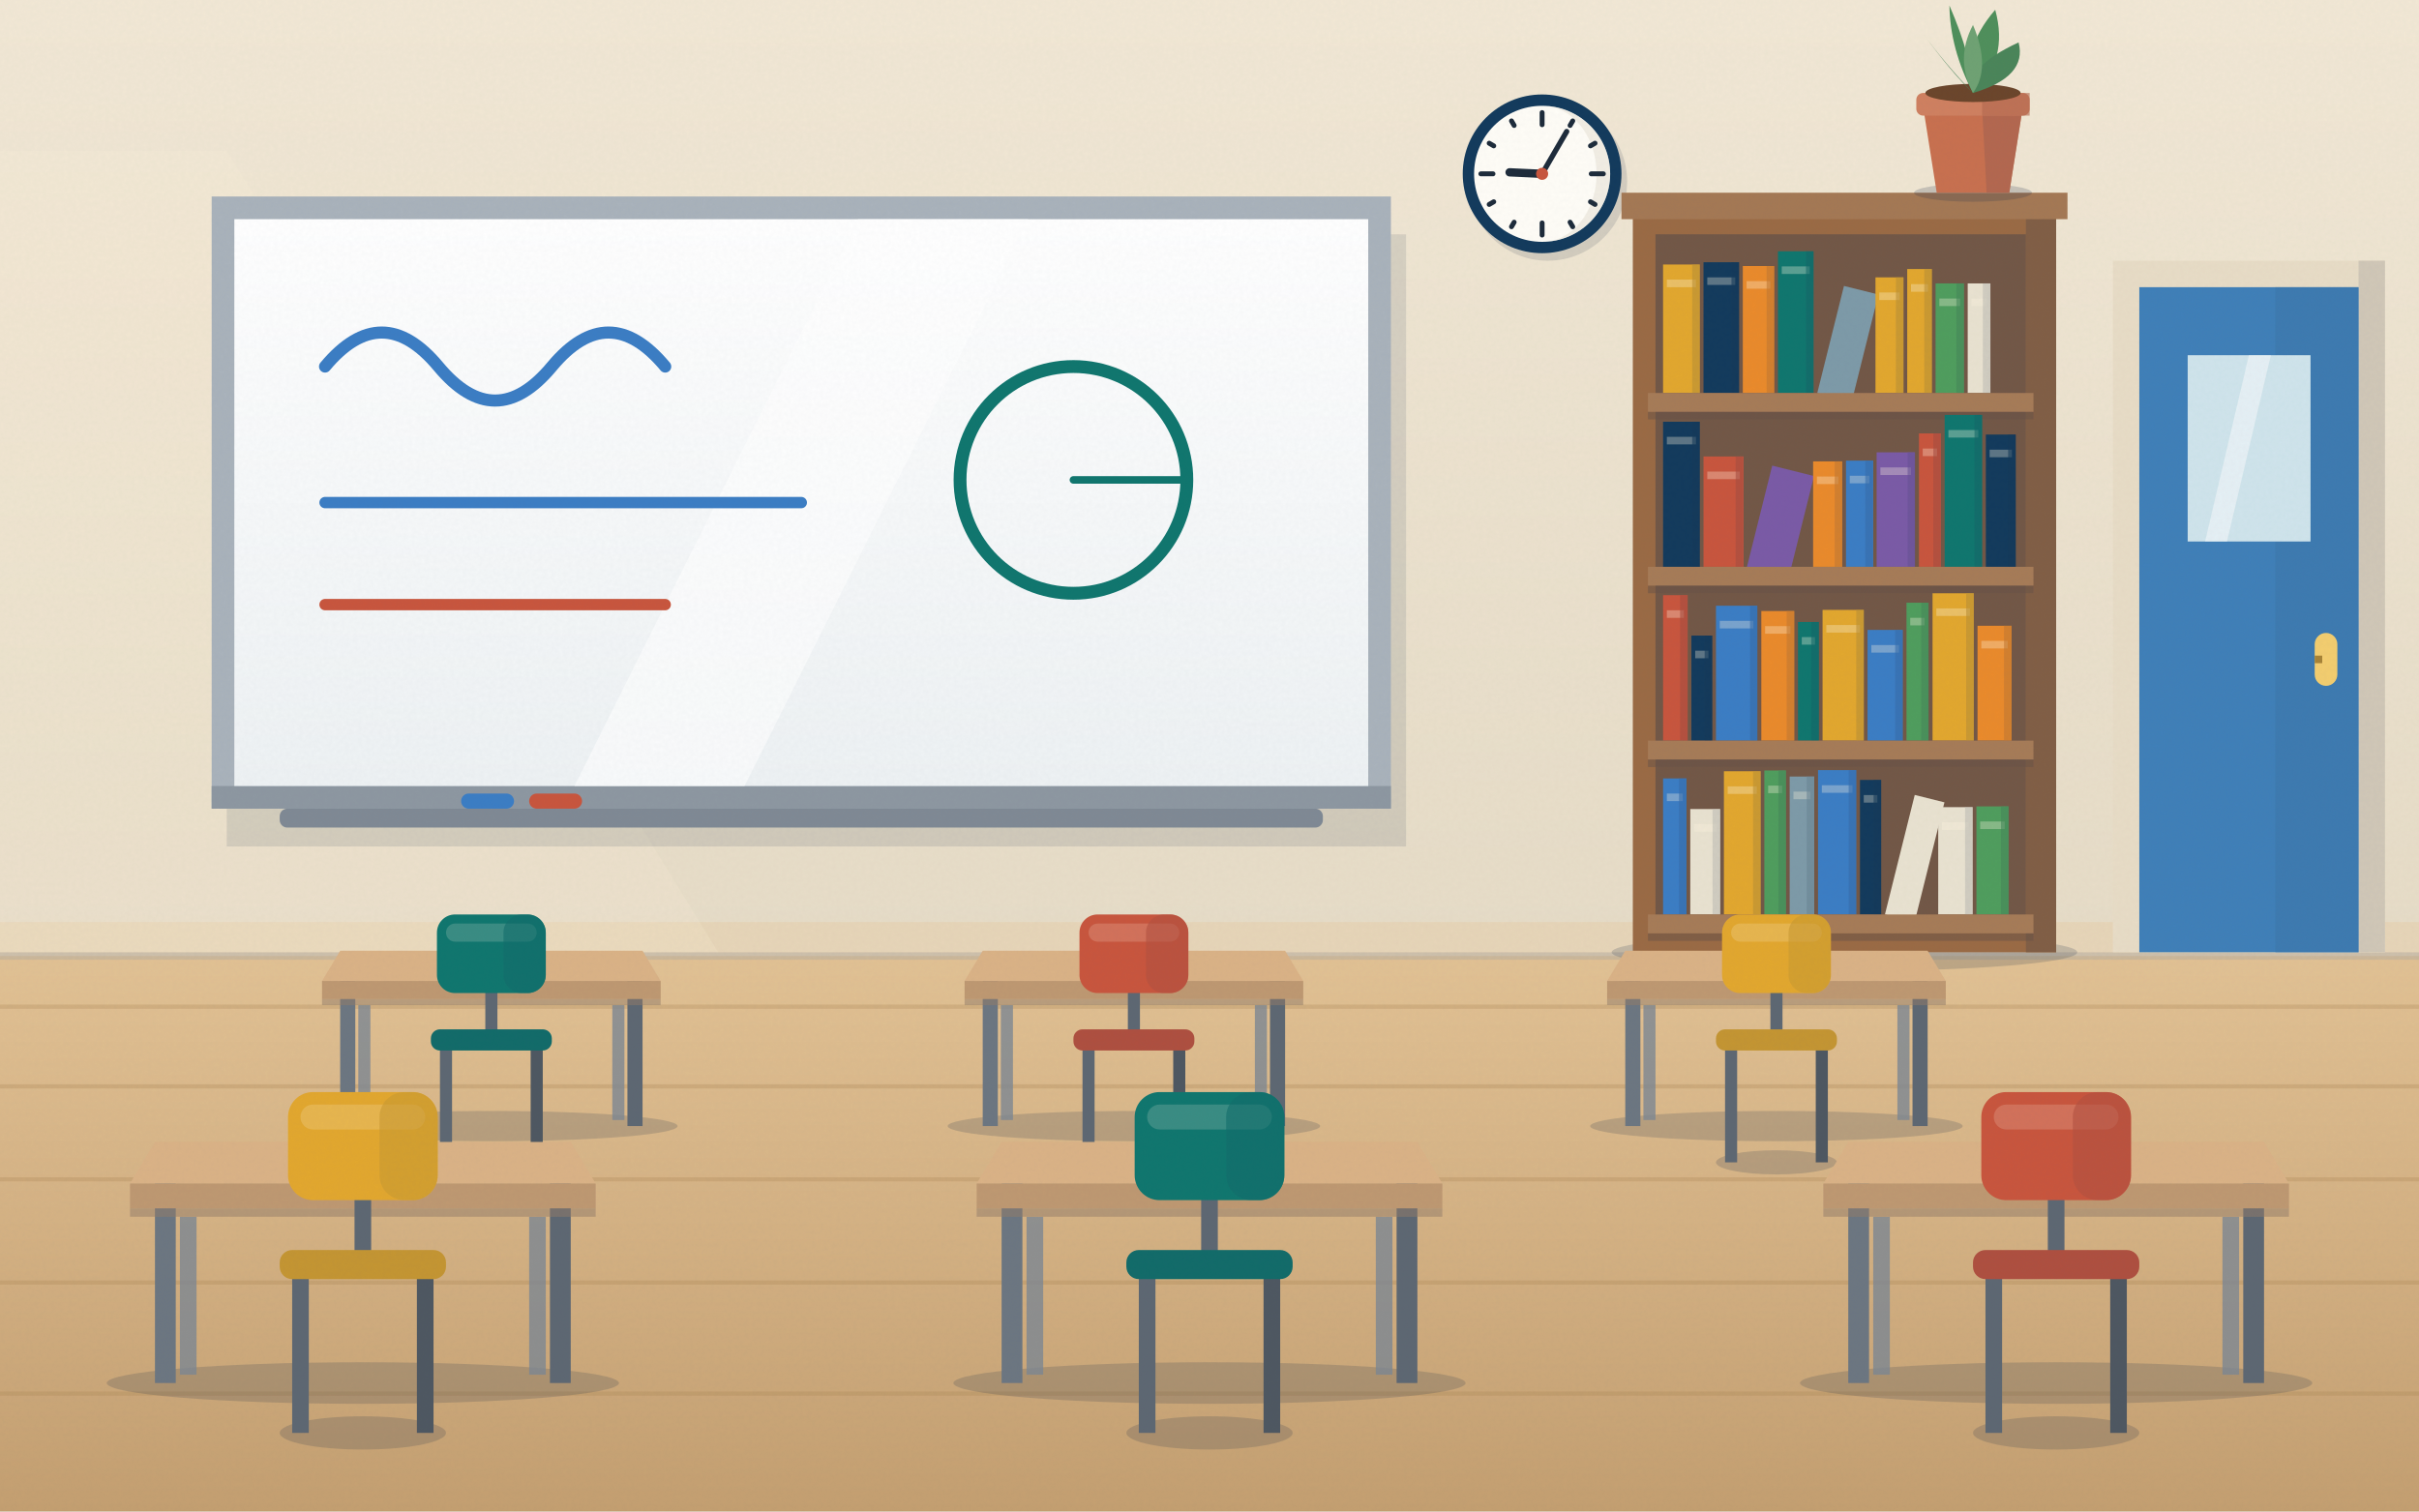
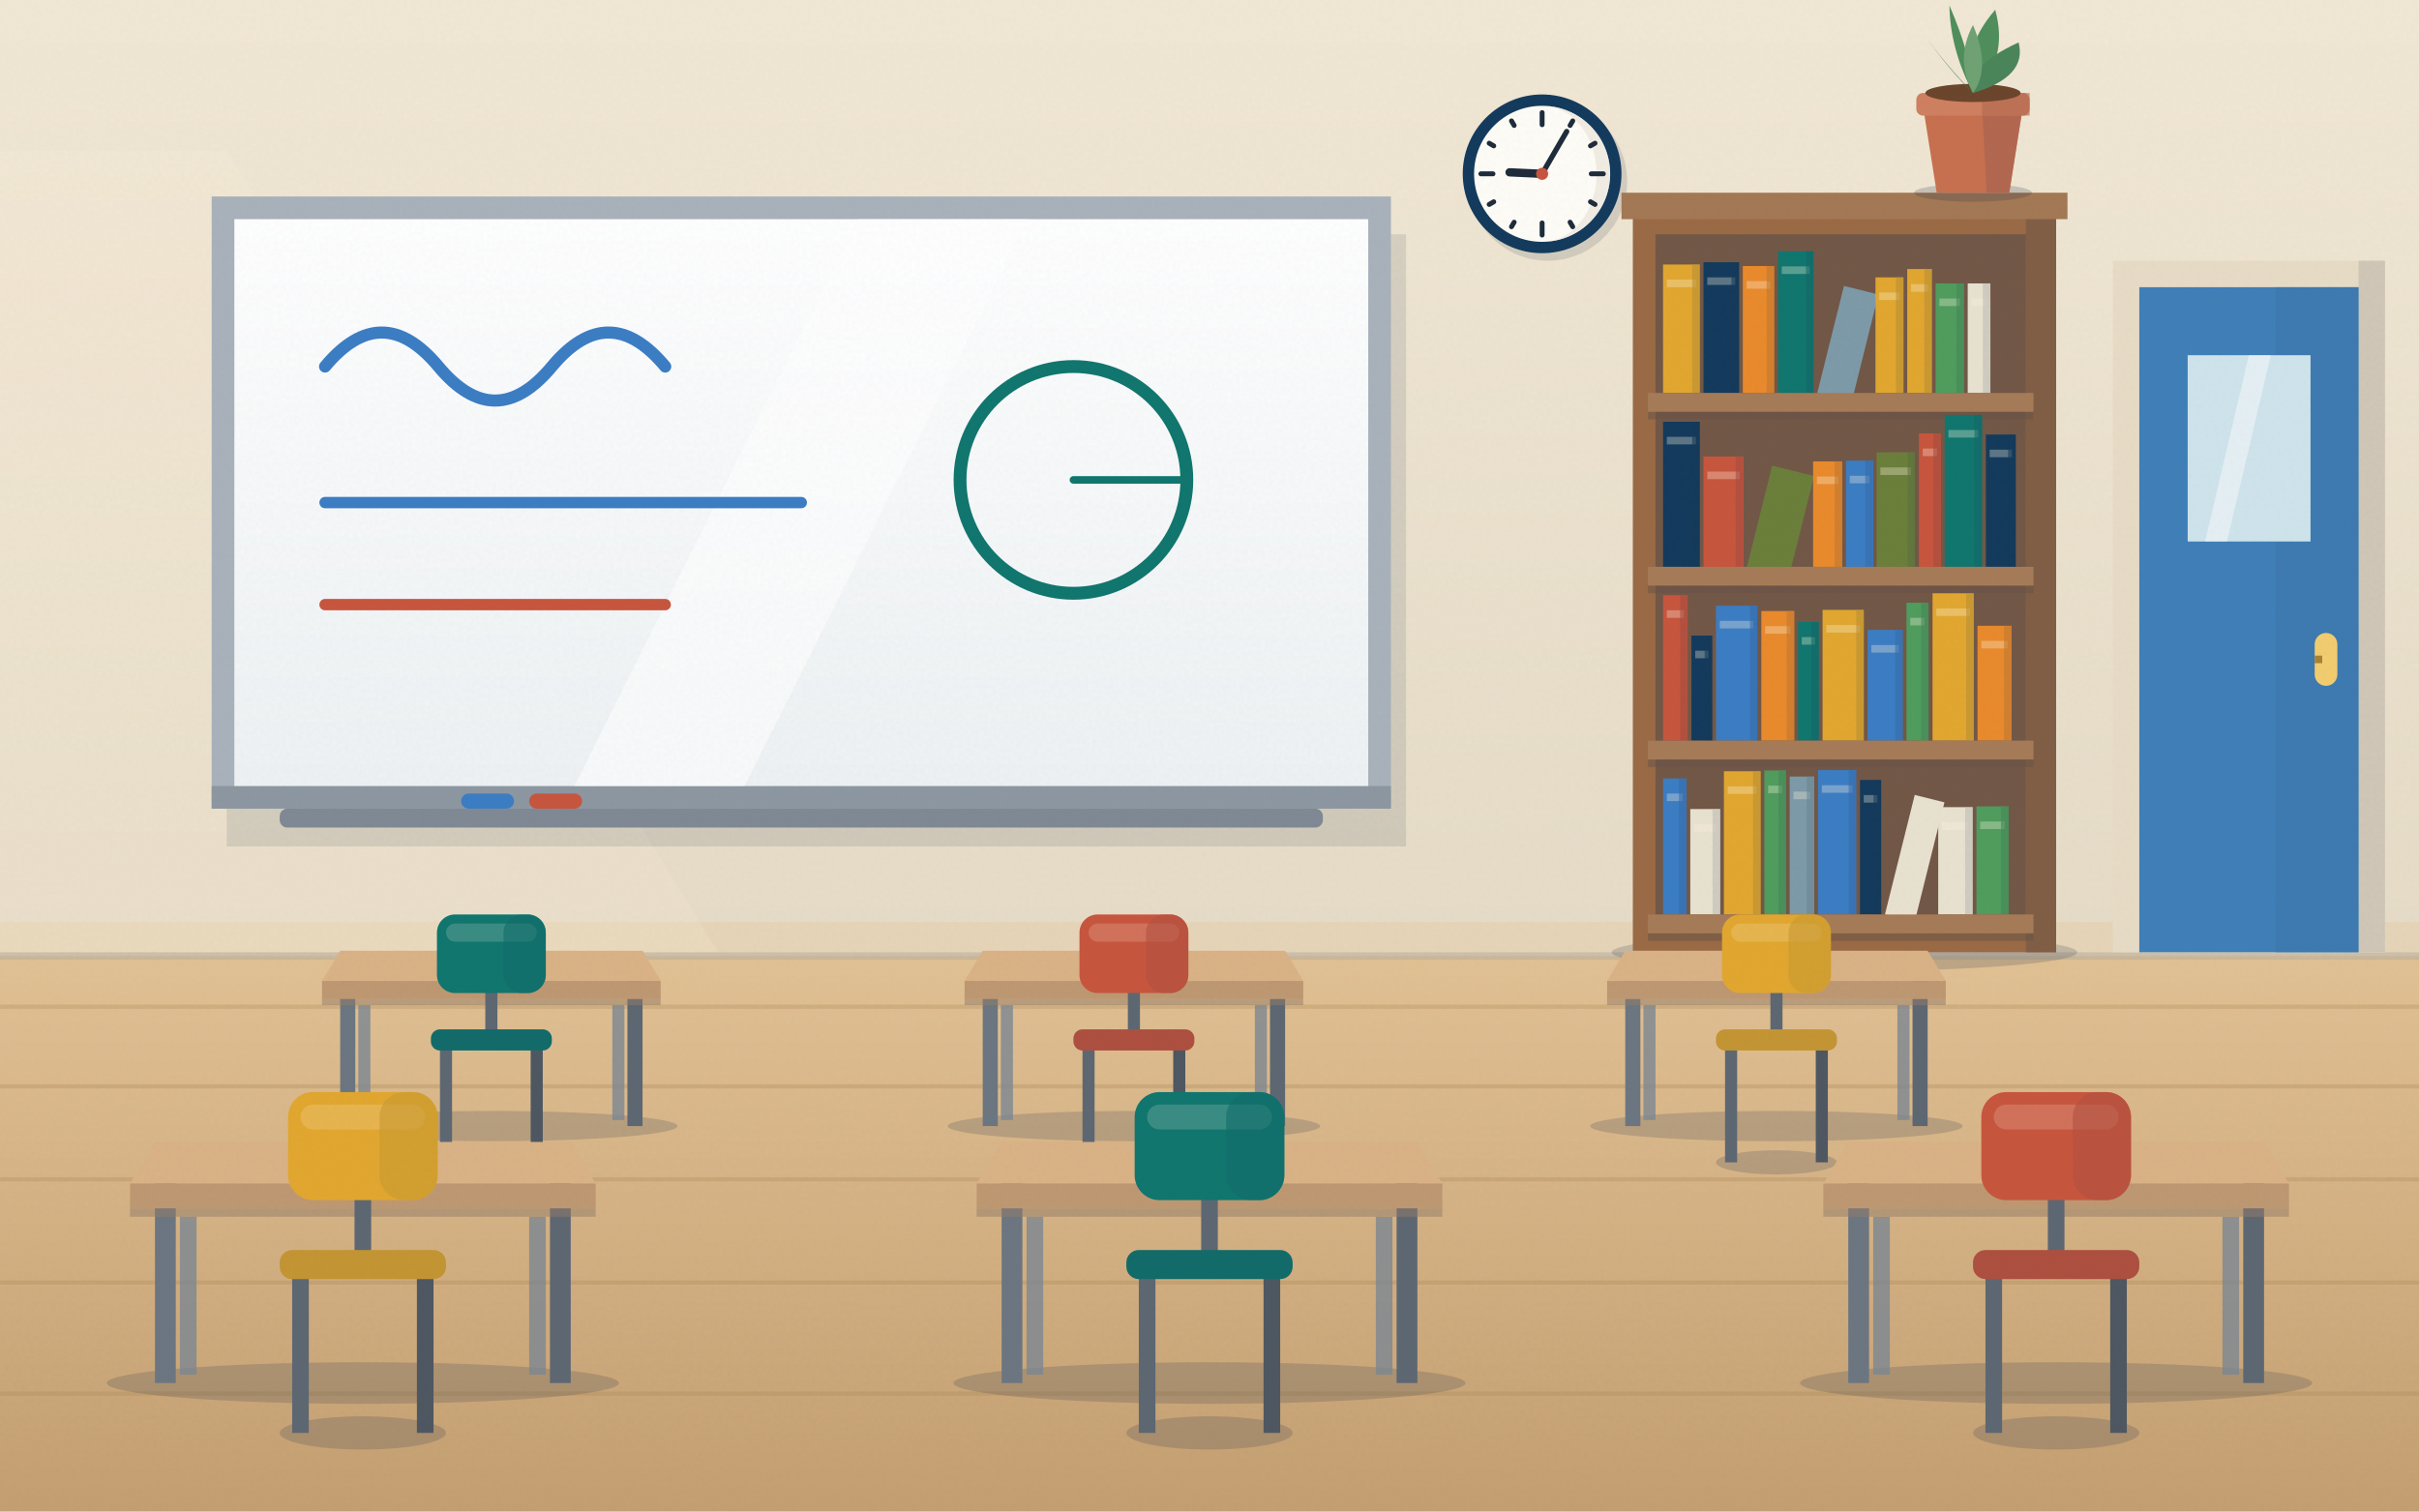
<svg xmlns="http://www.w3.org/2000/svg" viewBox="0 0 640 400" width="640" height="400" role="img">
  <defs>
    <filter id="grain" x="0" y="0" width="100%" height="100%">
      <feTurbulence type="fractalNoise" baseFrequency=".9" numOctaves="2" seed="7" stitchTiles="stitch" />
      <feColorMatrix values="0 0 0 0 .1  0 0 0 0 .12  0 0 0 0 .16  0 0 0 .55 0" />
      <feComposite in2="SourceGraphic" operator="in" />
    </filter>
    <linearGradient id="lg1" x1="0" y1="0" x2="0" y2="1">
      <stop offset="0" stop-color="#f2e8d5" />
      <stop offset="1" stop-color="#e7dcc7" />
    </linearGradient>
    <linearGradient id="lg2" x1="0" y1="0" x2="0" y2="1">
      <stop offset="0" stop-color="#e2c294" />
      <stop offset="0.5" stop-color="#d4b183" />
      <stop offset="1" stop-color="#c49f70" />
    </linearGradient>
    <linearGradient id="lg3" x1="0" y1="0" x2="0" y2="1">
      <stop offset="0" stop-color="#ffffff" />
      <stop offset="1" stop-color="#eef2f4" />
    </linearGradient>
  </defs>
  <g stroke-linejoin="round" stroke-linecap="round">
    <rect x="0" y="0" width="640" height="252" fill="url(#lg1)" />
    <rect x="0" y="252" width="640" height="148" fill="url(#lg2)" />
    <path d="M0 266.4H640M0 287.5H640M0 312.1H640M0 339.4H640M0 368.8H640" fill="none" stroke="#a9804f" stroke-width="1.1" stroke-linecap="round" stroke-linejoin="round" opacity=".28" />
    <rect x="0" y="244" width="640" height="9" fill="#e7d5b8" />
    <rect x="0" y="252" width="640" height="2" fill="#b4ac9d" opacity=".5" />
    <polygon points="0,40 60,40 190,252 0,252" fill="#fff3d6" opacity="0.16" />
    <g>
      <rect x="60" y="62" width="312" height="162" fill="#1c2f4a" opacity=".12" />
      <rect x="56" y="52" width="312" height="162" fill="#a9b2bb" />
      <rect x="56" y="208" width="312" height="6" fill="#8d97a1" />
      <rect x="62" y="58" width="300" height="150" fill="url(#lg3)" />
      <polygon points="227,58 272,58 197,208 152,208" fill="#ffffff" opacity=".6" />
      <rect x="74" y="214" width="276" height="5" fill="#7f8994" rx="2" />
      <rect x="122" y="210" width="14" height="4" fill="#3b7dc4" rx="2" />
      <rect x="140" y="210" width="14" height="4" fill="#c8553d" rx="2" />
      <path d="M86 97 q15 -18 30 0 t30 0 t30 0" fill="none" stroke="#3b7dc4" stroke-width="3.2" stroke-linecap="round" stroke-linejoin="round" />
      <path d="M86 133L212 133" stroke="#3b7dc4" stroke-width="3" stroke-linecap="round" fill="none" />
      <path d="M86 160L176 160" stroke="#c8553d" stroke-width="3" stroke-linecap="round" fill="none" />
      <circle cx="284" cy="127" r="30" fill="none" stroke="#0f766e" stroke-width="3.4" />
      <path d="M284 127L314 127" stroke="#0f766e" stroke-width="2" stroke-linecap="round" fill="none" />
    </g>
    <g>
      <circle cx="409.5" cy="48" r="21" fill="#1c2f4a" opacity=".14" />
      <circle cx="408" cy="46" r="21" fill="#123a5c" />
      <circle cx="408" cy="46" r="18" fill="#fffdf7" />
      <path d="M408 28 A18 18 0 0 1 408 64 A14.4 18 0 0 0 408 28Z" fill="#e7e2d6" opacity=".55" />
      <path d="M408 33.0L408 29.8M415.4 33.2L416.1 32.0M420.8 38.6L422.0 37.9M421.0 46L424.2 46M420.8 53.4L422.0 54.1M415.4 58.8L416.1 60.0M408 59.0L408 62.2M400.6 58.8L399.9 60.0M395.2 53.4L394.0 54.1M395.0 46L391.8 46M395.2 38.6L394.0 37.9M400.6 33.2L399.9 32.0" fill="none" stroke="#1d2b3a" stroke-width="1.3" stroke-linecap="round" stroke-linejoin="round" />
      <path d="M408 46L399.4 45.6" stroke="#1d2b3a" stroke-width="2.2" stroke-linecap="round" fill="none" />
      <path d="M408 46L414.5 34.8" stroke="#1d2b3a" stroke-width="1.4" stroke-linecap="round" fill="none" />
      <circle cx="408" cy="46" r="1.6" fill="#c8553d" />
    </g>
    <g>
      <ellipse cx="488" cy="252" rx="61.6" ry="5" fill="#1c2f4a" opacity="0.18" />
      <rect x="432" y="56" width="112" height="196" fill="#9a6a44" />
      <rect x="536" y="56" width="8" height="196" fill="#815e45" />
      <rect x="438" y="62" width="98" height="184" fill="#725746" />
      <rect x="440" y="70.0" width="9.7" height="34.0" fill="#e2a72e" />
      <rect x="441" y="74.0" width="7.7" height="2" fill="#efcb7e" opacity=".7" />
      <rect x="447.7" y="70.0" width="2" height="34.0" fill="#ba8f34" opacity=".6" />
      <rect x="450.7" y="69.4" width="9.4" height="34.6" fill="#123a5c" />
      <rect x="451.7" y="73.4" width="7.4" height="2" fill="#7d8f97" opacity=".7" />
      <rect x="458.1" y="69.4" width="2" height="34.6" fill="#143858" opacity=".6" />
      <rect x="461.1" y="70.4" width="8.3" height="33.6" fill="#ea8a2b" />
      <rect x="462.1" y="74.4" width="6.3" height="2" fill="#f3bb7c" opacity=".7" />
      <rect x="467.4" y="70.4" width="2" height="33.6" fill="#c17831" opacity=".6" />
      <rect x="470.4" y="66.5" width="9.4" height="37.5" fill="#0f766e" />
      <rect x="471.4" y="70.5" width="7.4" height="2" fill="#7bb0a1" opacity=".7" />
      <rect x="477.8" y="66.5" width="2" height="37.5" fill="#126867" opacity=".6" />
      <g transform="rotate(14 480.8 104)">
        <rect x="480.8" y="74.8" width="9.4" height="29.2" fill="#7d9aa8" />
      </g>
      <rect x="496.2" y="73.4" width="7.4" height="30.6" fill="#e2a72e" />
      <rect x="497.2" y="77.4" width="5.4" height="2" fill="#efcb7e" opacity=".7" />
      <rect x="501.6" y="73.4" width="2" height="30.6" fill="#ba8f34" opacity=".6" />
      <rect x="504.6" y="71.2" width="6.5" height="32.8" fill="#e2a72e" />
      <rect x="505.6" y="75.2" width="4.5" height="2" fill="#efcb7e" opacity=".7" />
      <rect x="509.1" y="71.2" width="2" height="32.8" fill="#ba8f34" opacity=".6" />
      <rect x="512.1" y="75.0" width="7.5" height="29.0" fill="#4f9d5d" />
      <rect x="513.1" y="79.0" width="5.5" height="2" fill="#9ec598" opacity=".7" />
      <rect x="517.6" y="75.0" width="2" height="29.0" fill="#458759" opacity=".6" />
      <rect x="520.6" y="75.0" width="6.0" height="29.0" fill="#e9e2d0" />
      <rect x="521.6" y="79.0" width="4.0" height="2" fill="#f3ebd7" opacity=".7" />
      <rect x="524.6" y="75.0" width="2" height="29.0" fill="#c0beb5" opacity=".6" />
      <rect x="436" y="104" width="102" height="5" fill="#a67b57" />
      <rect x="436" y="109" width="102" height="2" fill="#685246" opacity=".5" />
      <rect x="440" y="111.6" width="9.7" height="38.4" fill="#123a5c" />
      <rect x="441" y="115.6" width="7.7" height="2" fill="#7d8f97" opacity=".7" />
      <rect x="447.7" y="111.6" width="2" height="38.4" fill="#143858" opacity=".6" />
      <rect x="450.7" y="120.8" width="10.6" height="29.2" fill="#c8553d" />
      <rect x="451.7" y="124.8" width="8.6" height="2" fill="#e19d86" opacity=".7" />
      <rect x="459.2" y="120.8" width="2" height="29.2" fill="#a64d40" opacity=".6" />
      <g transform="rotate(14 462.2 150)">
-         <rect x="462.2" y="122.4" width="11.4" height="27.6" fill="#7a5aa6" />
+         <rect x="462.2" y="122.4" width="11.4" height="27.6" fill="#6b7f3a" />
      </g>
      <rect x="479.7" y="122.1" width="7.7" height="27.9" fill="#ea8a2b" />
      <rect x="480.7" y="126.1" width="5.7" height="2" fill="#f3bb7c" opacity=".7" />
      <rect x="485.4" y="122.1" width="2" height="27.9" fill="#c17831" opacity=".6" />
      <rect x="488.4" y="121.9" width="7.2" height="28.1" fill="#3b7dc4" />
      <rect x="489.4" y="125.9" width="5.2" height="2" fill="#93b3d1" opacity=".7" />
      <rect x="493.5" y="121.9" width="2" height="28.1" fill="#356dac" opacity=".6" />
-       <rect x="496.5" y="119.7" width="10.1" height="30.3" fill="#7a5aa6" />
-       <rect x="497.5" y="123.7" width="8.1" height="2" fill="#b6a0c0" opacity=".7" />
-       <rect x="504.7" y="119.7" width="2" height="30.3" fill="#675194" opacity=".6" />
+       <rect x="496.5" y="119.7" width="10.1" height="30.3" fill="#6b7f3a" />
+       <rect x="497.5" y="123.7" width="8.1" height="2" fill="#aeb585" opacity=".7" />
+       <rect x="504.7" y="119.7" width="2" height="30.3" fill="#5b6f3d" opacity=".6" />
      <rect x="507.7" y="114.7" width="5.8" height="35.3" fill="#c8553d" />
      <rect x="508.7" y="118.7" width="3.8" height="2" fill="#e19d86" opacity=".7" />
      <rect x="511.5" y="114.7" width="2" height="35.3" fill="#a64d40" opacity=".6" />
      <rect x="514.5" y="109.8" width="9.9" height="40.2" fill="#0f766e" />
      <rect x="515.5" y="113.8" width="7.9" height="2" fill="#7bb0a1" opacity=".7" />
      <rect x="522.4" y="109.8" width="2" height="40.2" fill="#126867" opacity=".6" />
      <rect x="525.4" y="115.0" width="7.9" height="35.0" fill="#123a5c" />
      <rect x="526.4" y="119.0" width="5.9" height="2" fill="#7d8f97" opacity=".7" />
      <rect x="531.3" y="115.0" width="2" height="35.0" fill="#143858" opacity=".6" />
      <rect x="436" y="150" width="102" height="5" fill="#a67b57" />
      <rect x="436" y="155" width="102" height="2" fill="#685246" opacity=".5" />
      <rect x="440" y="157.5" width="6.5" height="38.5" fill="#c8553d" />
      <rect x="441" y="161.5" width="4.5" height="2" fill="#e19d86" opacity=".7" />
      <rect x="444.5" y="157.5" width="2" height="38.5" fill="#a64d40" opacity=".6" />
      <rect x="447.5" y="168.2" width="5.5" height="27.8" fill="#123a5c" />
      <rect x="448.5" y="172.2" width="3.5" height="2" fill="#7d8f97" opacity=".7" />
      <rect x="451.0" y="168.2" width="2" height="27.8" fill="#143858" opacity=".6" />
      <rect x="454.0" y="160.3" width="10.9" height="35.7" fill="#3b7dc4" />
      <rect x="455.0" y="164.3" width="8.9" height="2" fill="#93b3d1" opacity=".7" />
      <rect x="463.0" y="160.3" width="2" height="35.7" fill="#356dac" opacity=".6" />
      <rect x="466.0" y="161.7" width="8.7" height="34.3" fill="#ea8a2b" />
      <rect x="467.0" y="165.7" width="6.7" height="2" fill="#f3bb7c" opacity=".7" />
      <rect x="472.7" y="161.7" width="2" height="34.3" fill="#c17831" opacity=".6" />
      <rect x="475.7" y="164.6" width="5.5" height="31.4" fill="#0f766e" />
      <rect x="476.7" y="168.6" width="3.5" height="2" fill="#7bb0a1" opacity=".7" />
      <rect x="479.2" y="164.6" width="2" height="31.4" fill="#126867" opacity=".6" />
      <rect x="482.2" y="161.4" width="10.9" height="34.6" fill="#e2a72e" />
      <rect x="483.2" y="165.4" width="8.9" height="2" fill="#efcb7e" opacity=".7" />
      <rect x="491.1" y="161.4" width="2" height="34.6" fill="#ba8f34" opacity=".6" />
      <rect x="494.1" y="166.7" width="9.3" height="29.3" fill="#3b7dc4" />
      <rect x="495.1" y="170.7" width="7.3" height="2" fill="#93b3d1" opacity=".7" />
      <rect x="501.4" y="166.7" width="2" height="29.3" fill="#356dac" opacity=".6" />
      <rect x="504.4" y="159.5" width="5.8" height="36.5" fill="#4f9d5d" />
      <rect x="505.4" y="163.5" width="3.8" height="2" fill="#9ec598" opacity=".7" />
      <rect x="508.3" y="159.5" width="2" height="36.5" fill="#458759" opacity=".6" />
      <rect x="511.3" y="157.0" width="10.9" height="39.0" fill="#e2a72e" />
      <rect x="512.3" y="161.0" width="8.9" height="2" fill="#efcb7e" opacity=".7" />
      <rect x="520.2" y="157.0" width="2" height="39.0" fill="#ba8f34" opacity=".6" />
      <rect x="523.2" y="165.6" width="9.0" height="30.4" fill="#ea8a2b" />
      <rect x="524.2" y="169.6" width="7.0" height="2" fill="#f3bb7c" opacity=".7" />
      <rect x="530.2" y="165.6" width="2" height="30.4" fill="#c17831" opacity=".6" />
      <rect x="436" y="196" width="102" height="5" fill="#a67b57" />
      <rect x="436" y="201" width="102" height="2" fill="#685246" opacity=".5" />
      <rect x="440" y="206.0" width="6.2" height="36.0" fill="#3b7dc4" />
      <rect x="441" y="210.0" width="4.2" height="2" fill="#93b3d1" opacity=".7" />
      <rect x="444.2" y="206.0" width="2" height="36.0" fill="#356dac" opacity=".6" />
      <rect x="447.2" y="214.1" width="7.9" height="27.9" fill="#e9e2d0" />
      <rect x="448.2" y="218.1" width="5.9" height="2" fill="#f3ebd7" opacity=".7" />
      <rect x="453.1" y="214.1" width="2" height="27.9" fill="#c0beb5" opacity=".6" />
      <rect x="456.1" y="204.1" width="9.7" height="37.9" fill="#e2a72e" />
      <rect x="457.1" y="208.1" width="7.7" height="2" fill="#efcb7e" opacity=".7" />
      <rect x="463.8" y="204.1" width="2" height="37.9" fill="#ba8f34" opacity=".6" />
      <rect x="466.8" y="203.9" width="5.7" height="38.1" fill="#4f9d5d" />
      <rect x="467.8" y="207.9" width="3.7" height="2" fill="#9ec598" opacity=".7" />
      <rect x="470.5" y="203.9" width="2" height="38.1" fill="#458759" opacity=".6" />
      <rect x="473.5" y="205.5" width="6.5" height="36.5" fill="#7d9aa8" />
      <rect x="474.5" y="209.5" width="4.5" height="2" fill="#b8c3c1" opacity=".7" />
      <rect x="478.0" y="205.5" width="2" height="36.5" fill="#6a8595" opacity=".6" />
      <rect x="481.0" y="203.8" width="10.1" height="38.2" fill="#3b7dc4" />
      <rect x="482.0" y="207.8" width="8.1" height="2" fill="#93b3d1" opacity=".7" />
      <rect x="489.1" y="203.8" width="2" height="38.2" fill="#356dac" opacity=".6" />
      <rect x="492.1" y="206.4" width="5.6" height="35.6" fill="#123a5c" />
      <rect x="493.1" y="210.4" width="3.6" height="2" fill="#7d8f97" opacity=".7" />
      <rect x="495.7" y="206.4" width="2" height="35.6" fill="#143858" opacity=".6" />
      <g transform="rotate(14 498.7 242)">
        <rect x="498.7" y="209.4" width="8.1" height="32.6" fill="#e9e2d0" />
      </g>
      <rect x="512.8" y="213.6" width="9.1" height="28.4" fill="#e9e2d0" />
      <rect x="513.8" y="217.6" width="7.1" height="2" fill="#f3ebd7" opacity=".7" />
      <rect x="519.9" y="213.6" width="2" height="28.4" fill="#c0beb5" opacity=".6" />
      <rect x="522.9" y="213.4" width="8.5" height="28.6" fill="#4f9d5d" />
      <rect x="523.9" y="217.4" width="6.5" height="2" fill="#9ec598" opacity=".7" />
      <rect x="529.4" y="213.4" width="2" height="28.6" fill="#458759" opacity=".6" />
      <rect x="436" y="242" width="102" height="5" fill="#a67b57" />
      <rect x="436" y="247" width="102" height="2" fill="#685246" opacity=".5" />
      <rect x="429" y="51" width="118" height="7" fill="#a47854" />
      <g transform="translate(522 51) scale(0.6)">
        <ellipse cx="0" cy="0" rx="26" ry="4" fill="#1c2f4a" opacity="0.2" />
        <path d="M-22 -38 L22 -38 L16 0 L-16 0Z" fill="#c8704f" />
        <path d="M4 -38 L22 -38 L16 0 L6 0Z" fill="#a9644e" opacity=".7" />
        <rect x="-25" y="-44" width="50" height="10" fill="#cf8060" rx="3" />
        <rect x="4" y="-44" width="21" height="10" fill="#b3684e" opacity=".6" />
        <ellipse cx="0" cy="-44" rx="21" ry="4" fill="#6b452b" />
        <path d="M0 -44 Q-12.4 -57.0 -21.9 -70.0 Q-9.5 -53.0 0 -44Z" fill="#478158" />
        <path d="M0 -44 Q-10.1 -63.3 -10.4 -82.6 Q-0.3 -59.3 0 -44Z" fill="#4f8f5b" />
        <path d="M0 -44 Q-6.0 -62.4 9.8 -80.7 Q15.9 -58.4 0 -44Z" fill="#4f8f5b" />
        <path d="M0 -44 Q-4.0 -55.1 20.1 -66.3 Q24.1 -51.1 0 -44Z" fill="#4a8559" />
        <path d="M0 -44 Q-8 -59 0 -74 Q8 -55 0 -44Z" fill="#6fa273" />
      </g>
    </g>
    <g>
      <rect x="559" y="69" width="72" height="183" fill="#e8dcc6" />
      <rect x="624" y="69" width="7" height="183" fill="#d0c7b7" />
      <rect x="566" y="76" width="58" height="176" fill="#3f7fb8" />
      <rect x="602.0" y="76" width="22.0" height="176" fill="#3c77ad" opacity=".7" />
      <rect x="578.8" y="94" width="32.5" height="49.3" fill="#cfe4ec" />
      <polygon points="583.4,143.3 595,94 600.8,94 589.2,143.3" fill="#ffffff" opacity=".45" />
      <rect x="612.4" y="167.5" width="6" height="14" fill="#f3cd6f" rx="3" />
      <rect x="612.4" y="173.5" width="2" height="2" fill="#a78336" />
    </g>
    <g transform="translate(130 298) scale(0.8)">
      <g>
        <ellipse cx="0" cy="0" rx="61.6" ry="5" fill="#1c2f4a" opacity="0.18" />
        <rect x="-50" y="-48" width="5" height="48" fill="#6c7681" />
        <rect x="45" y="-48" width="5" height="48" fill="#5d6772" />
        <rect x="-44" y="-40" width="4" height="38" fill="#7d8792" opacity=".8" />
        <rect x="40" y="-40" width="4" height="38" fill="#7d8792" opacity=".8" />
        <polygon points="-50,-58 50,-58 56,-48 -56,-48" fill="#dab286" />
        <rect x="-56" y="-48" width="112" height="6" fill="#be9871" />
        <rect x="-56" y="-42" width="112" height="2" fill="#947c67" opacity=".5" />
      </g>
      <g>
        <ellipse cx="0" cy="12" rx="20" ry="4" fill="#1c2f4a" opacity="0.18" />
        <rect x="-17" y="-28" width="4" height="40" fill="#5d6772" />
        <rect x="13" y="-28" width="4" height="40" fill="#4e5761" />
        <rect x="-2" y="-46" width="4" height="18" fill="#5d6772" />
        <rect x="-20" y="-32" width="40" height="7" fill="#116b69" rx="3" />
        <rect x="-18" y="-70" width="36" height="26" fill="#0f766e" rx="6" />
        <rect x="-15" y="-67" width="30" height="6" fill="#4b968b" rx="3" opacity=".7" />
        <rect x="4" y="-70" width="14" height="26" fill="#116d6a" rx="6" opacity=".6" />
      </g>
    </g>
    <g transform="translate(300 298) scale(0.8)">
      <g>
        <ellipse cx="0" cy="0" rx="61.6" ry="5" fill="#1c2f4a" opacity="0.18" />
        <rect x="-50" y="-48" width="5" height="48" fill="#6c7681" />
        <rect x="45" y="-48" width="5" height="48" fill="#5d6772" />
        <rect x="-44" y="-40" width="4" height="38" fill="#7d8792" opacity=".8" />
        <rect x="40" y="-40" width="4" height="38" fill="#7d8792" opacity=".8" />
        <polygon points="-50,-58 50,-58 56,-48 -56,-48" fill="#dab286" />
        <rect x="-56" y="-48" width="112" height="6" fill="#be9871" />
        <rect x="-56" y="-42" width="112" height="2" fill="#947c67" opacity=".5" />
      </g>
      <g>
        <ellipse cx="0" cy="12" rx="20" ry="4" fill="#1c2f4a" opacity="0.18" />
        <rect x="-17" y="-28" width="4" height="40" fill="#5d6772" />
        <rect x="13" y="-28" width="4" height="40" fill="#4e5761" />
        <rect x="-2" y="-46" width="4" height="18" fill="#5d6772" />
        <rect x="-20" y="-32" width="40" height="7" fill="#ae4f3f" rx="3" />
        <rect x="-18" y="-70" width="36" height="26" fill="#c8553d" rx="6" />
        <rect x="-15" y="-67" width="30" height="6" fill="#d67d66" rx="3" opacity=".7" />
        <rect x="4" y="-70" width="14" height="26" fill="#b3503f" rx="6" opacity=".6" />
      </g>
    </g>
    <g transform="translate(470 298) scale(0.8)">
      <g>
        <ellipse cx="0" cy="0" rx="61.6" ry="5" fill="#1c2f4a" opacity="0.18" />
        <rect x="-50" y="-48" width="5" height="48" fill="#6c7681" />
        <rect x="45" y="-48" width="5" height="48" fill="#5d6772" />
        <rect x="-44" y="-40" width="4" height="38" fill="#7d8792" opacity=".8" />
        <rect x="40" y="-40" width="4" height="38" fill="#7d8792" opacity=".8" />
        <polygon points="-50,-58 50,-58 56,-48 -56,-48" fill="#dab286" />
        <rect x="-56" y="-48" width="112" height="6" fill="#be9871" />
        <rect x="-56" y="-42" width="112" height="2" fill="#947c67" opacity=".5" />
      </g>
      <g>
        <ellipse cx="0" cy="12" rx="20" ry="4" fill="#1c2f4a" opacity="0.18" />
        <rect x="-17" y="-28" width="4" height="40" fill="#5d6772" />
        <rect x="13" y="-28" width="4" height="40" fill="#4e5761" />
        <rect x="-2" y="-46" width="4" height="18" fill="#5d6772" />
        <rect x="-20" y="-32" width="40" height="7" fill="#c49532" rx="3" />
        <rect x="-18" y="-70" width="36" height="26" fill="#e2a72e" rx="6" />
        <rect x="-15" y="-67" width="30" height="6" fill="#e9bb5b" rx="3" opacity=".7" />
        <rect x="4" y="-70" width="14" height="26" fill="#ca9931" rx="6" opacity=".6" />
      </g>
    </g>
    <g transform="translate(96 366) scale(1.1)">
      <g>
        <ellipse cx="0" cy="0" rx="61.6" ry="5" fill="#1c2f4a" opacity="0.18" />
        <rect x="-50" y="-48" width="5" height="48" fill="#6c7681" />
        <rect x="45" y="-48" width="5" height="48" fill="#5d6772" />
        <rect x="-44" y="-40" width="4" height="38" fill="#7d8792" opacity=".8" />
        <rect x="40" y="-40" width="4" height="38" fill="#7d8792" opacity=".8" />
        <polygon points="-50,-58 50,-58 56,-48 -56,-48" fill="#dab286" />
        <rect x="-56" y="-48" width="112" height="6" fill="#be9871" />
        <rect x="-56" y="-42" width="112" height="2" fill="#947c67" opacity=".5" />
      </g>
      <g>
        <ellipse cx="0" cy="12" rx="20" ry="4" fill="#1c2f4a" opacity="0.18" />
        <rect x="-17" y="-28" width="4" height="40" fill="#5d6772" />
        <rect x="13" y="-28" width="4" height="40" fill="#4e5761" />
        <rect x="-2" y="-46" width="4" height="18" fill="#5d6772" />
        <rect x="-20" y="-32" width="40" height="7" fill="#c49532" rx="3" />
        <rect x="-18" y="-70" width="36" height="26" fill="#e2a72e" rx="6" />
        <rect x="-15" y="-67" width="30" height="6" fill="#e9bb5b" rx="3" opacity=".7" />
        <rect x="4" y="-70" width="14" height="26" fill="#ca9931" rx="6" opacity=".6" />
      </g>
    </g>
    <g transform="translate(320 366) scale(1.1)">
      <g>
        <ellipse cx="0" cy="0" rx="61.6" ry="5" fill="#1c2f4a" opacity="0.18" />
        <rect x="-50" y="-48" width="5" height="48" fill="#6c7681" />
        <rect x="45" y="-48" width="5" height="48" fill="#5d6772" />
        <rect x="-44" y="-40" width="4" height="38" fill="#7d8792" opacity=".8" />
        <rect x="40" y="-40" width="4" height="38" fill="#7d8792" opacity=".8" />
        <polygon points="-50,-58 50,-58 56,-48 -56,-48" fill="#dab286" />
        <rect x="-56" y="-48" width="112" height="6" fill="#be9871" />
        <rect x="-56" y="-42" width="112" height="2" fill="#947c67" opacity=".5" />
      </g>
      <g>
        <ellipse cx="0" cy="12" rx="20" ry="4" fill="#1c2f4a" opacity="0.18" />
        <rect x="-17" y="-28" width="4" height="40" fill="#5d6772" />
        <rect x="13" y="-28" width="4" height="40" fill="#4e5761" />
        <rect x="-2" y="-46" width="4" height="18" fill="#5d6772" />
        <rect x="-20" y="-32" width="40" height="7" fill="#116b69" rx="3" />
        <rect x="-18" y="-70" width="36" height="26" fill="#0f766e" rx="6" />
        <rect x="-15" y="-67" width="30" height="6" fill="#4b968b" rx="3" opacity=".7" />
        <rect x="4" y="-70" width="14" height="26" fill="#116d6a" rx="6" opacity=".6" />
      </g>
    </g>
    <g transform="translate(544 366) scale(1.1)">
      <g>
        <ellipse cx="0" cy="0" rx="61.6" ry="5" fill="#1c2f4a" opacity="0.18" />
        <rect x="-50" y="-48" width="5" height="48" fill="#6c7681" />
        <rect x="45" y="-48" width="5" height="48" fill="#5d6772" />
        <rect x="-44" y="-40" width="4" height="38" fill="#7d8792" opacity=".8" />
        <rect x="40" y="-40" width="4" height="38" fill="#7d8792" opacity=".8" />
        <polygon points="-50,-58 50,-58 56,-48 -56,-48" fill="#dab286" />
        <rect x="-56" y="-48" width="112" height="6" fill="#be9871" />
        <rect x="-56" y="-42" width="112" height="2" fill="#947c67" opacity=".5" />
      </g>
      <g>
        <ellipse cx="0" cy="12" rx="20" ry="4" fill="#1c2f4a" opacity="0.18" />
        <rect x="-17" y="-28" width="4" height="40" fill="#5d6772" />
        <rect x="13" y="-28" width="4" height="40" fill="#4e5761" />
        <rect x="-2" y="-46" width="4" height="18" fill="#5d6772" />
        <rect x="-20" y="-32" width="40" height="7" fill="#ae4f3f" rx="3" />
        <rect x="-18" y="-70" width="36" height="26" fill="#c8553d" rx="6" />
        <rect x="-15" y="-67" width="30" height="6" fill="#d67d66" rx="3" opacity=".7" />
        <rect x="4" y="-70" width="14" height="26" fill="#b3503f" rx="6" opacity=".6" />
      </g>
    </g>
  </g>
  <rect width="640" height="400" filter="url(#grain)" opacity=".07" />
</svg>
